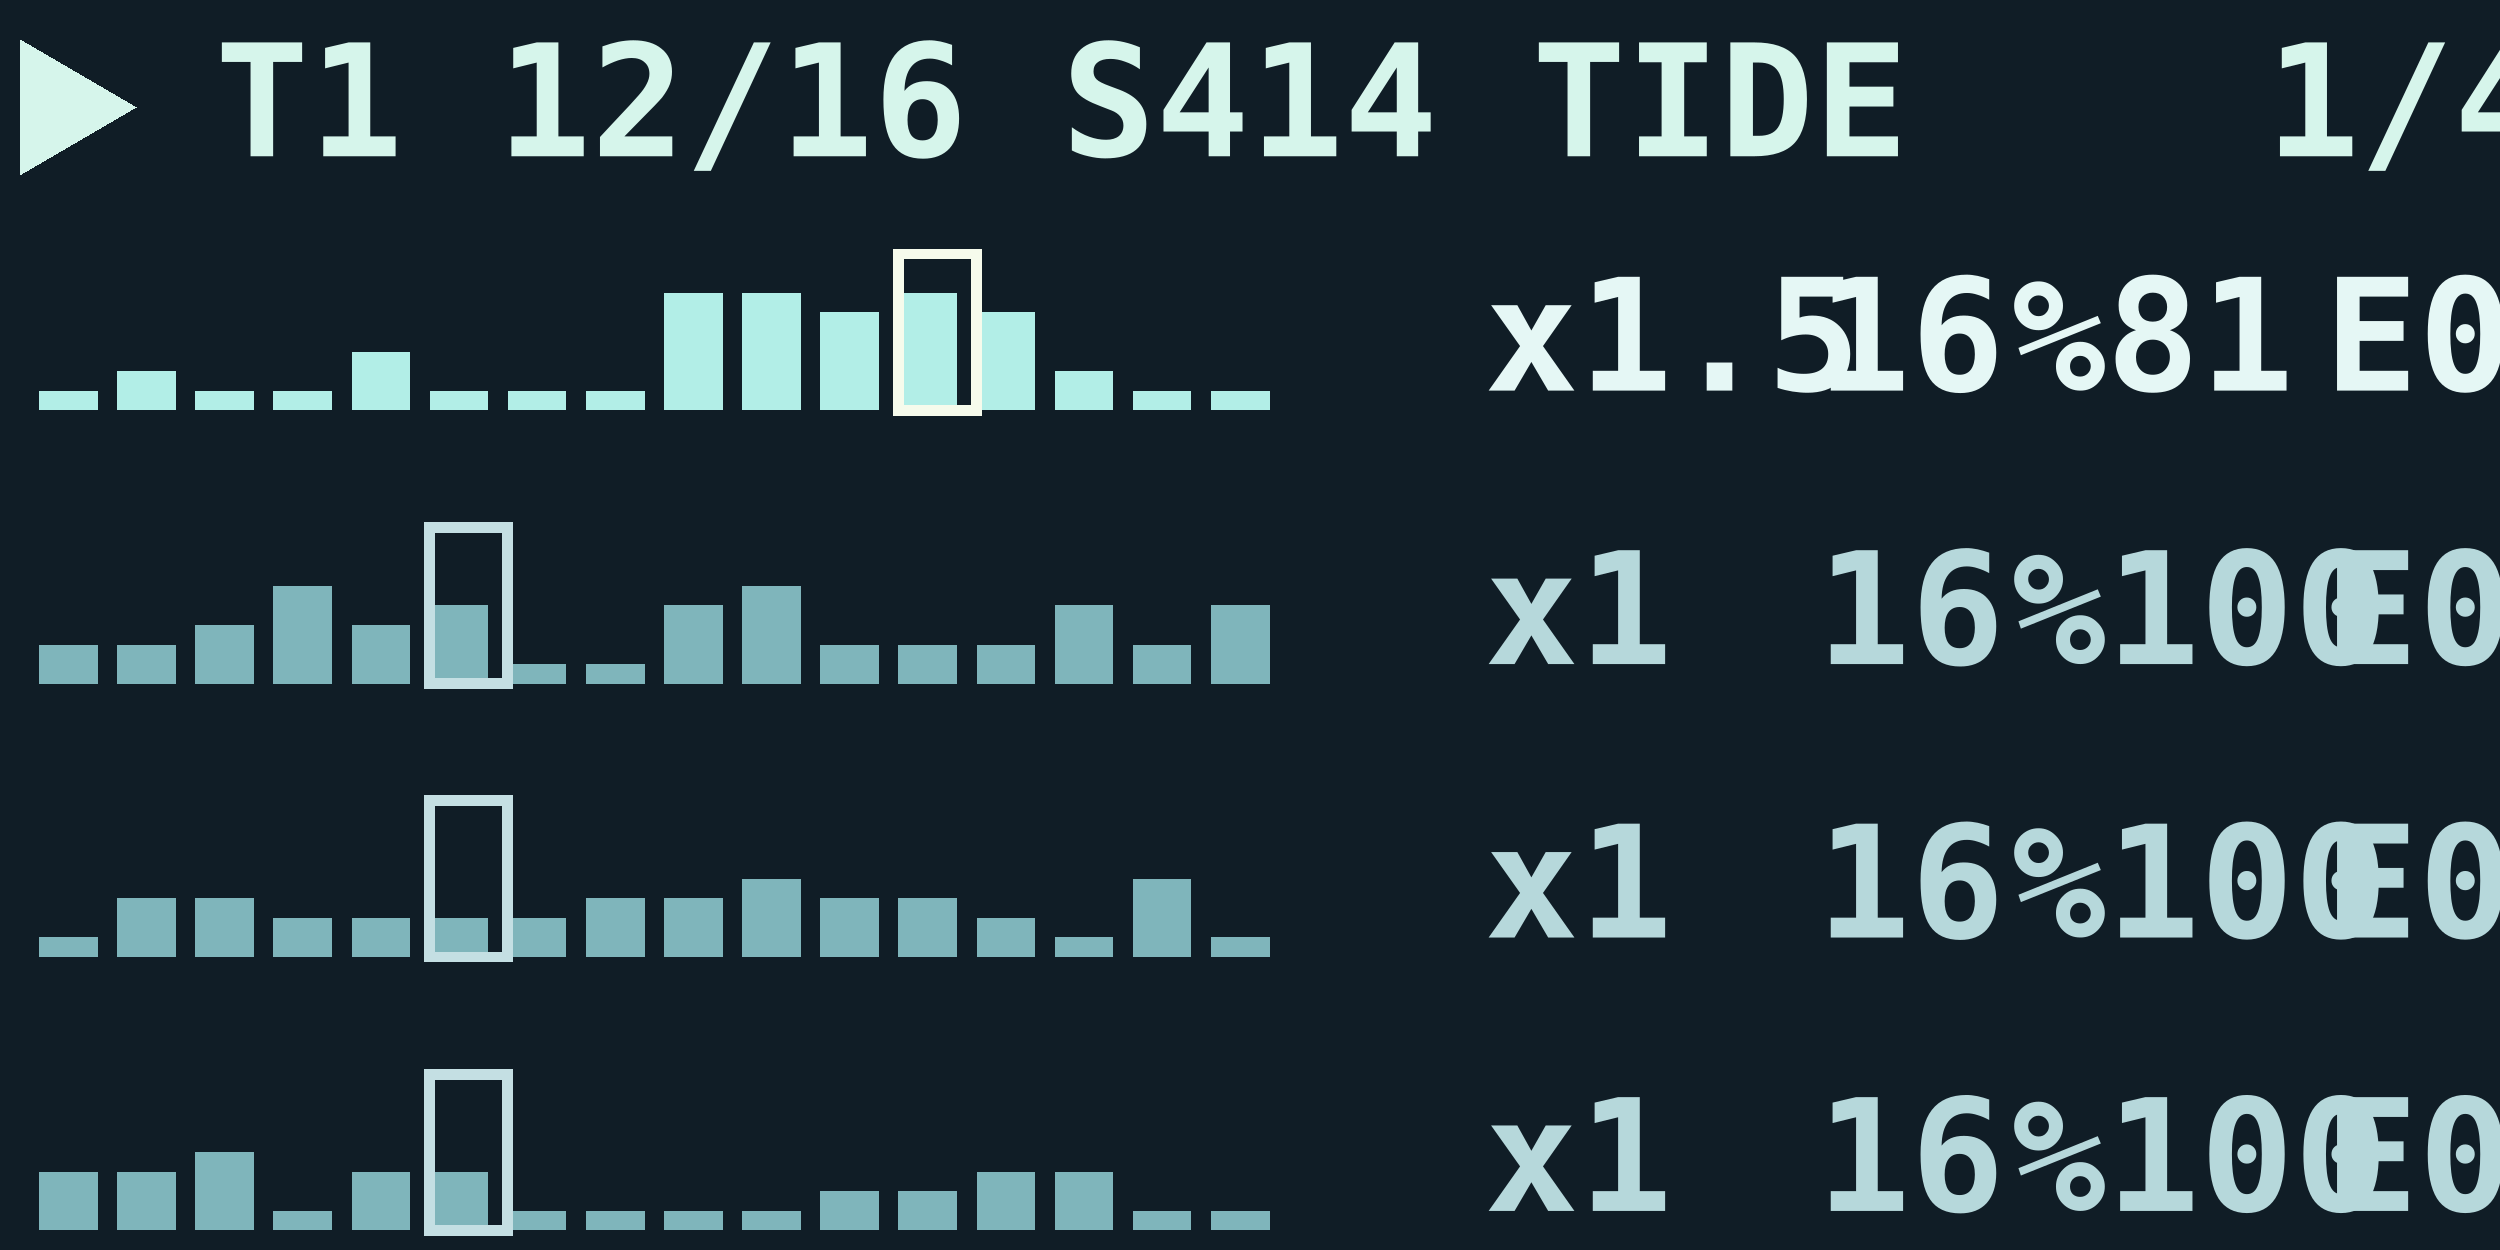
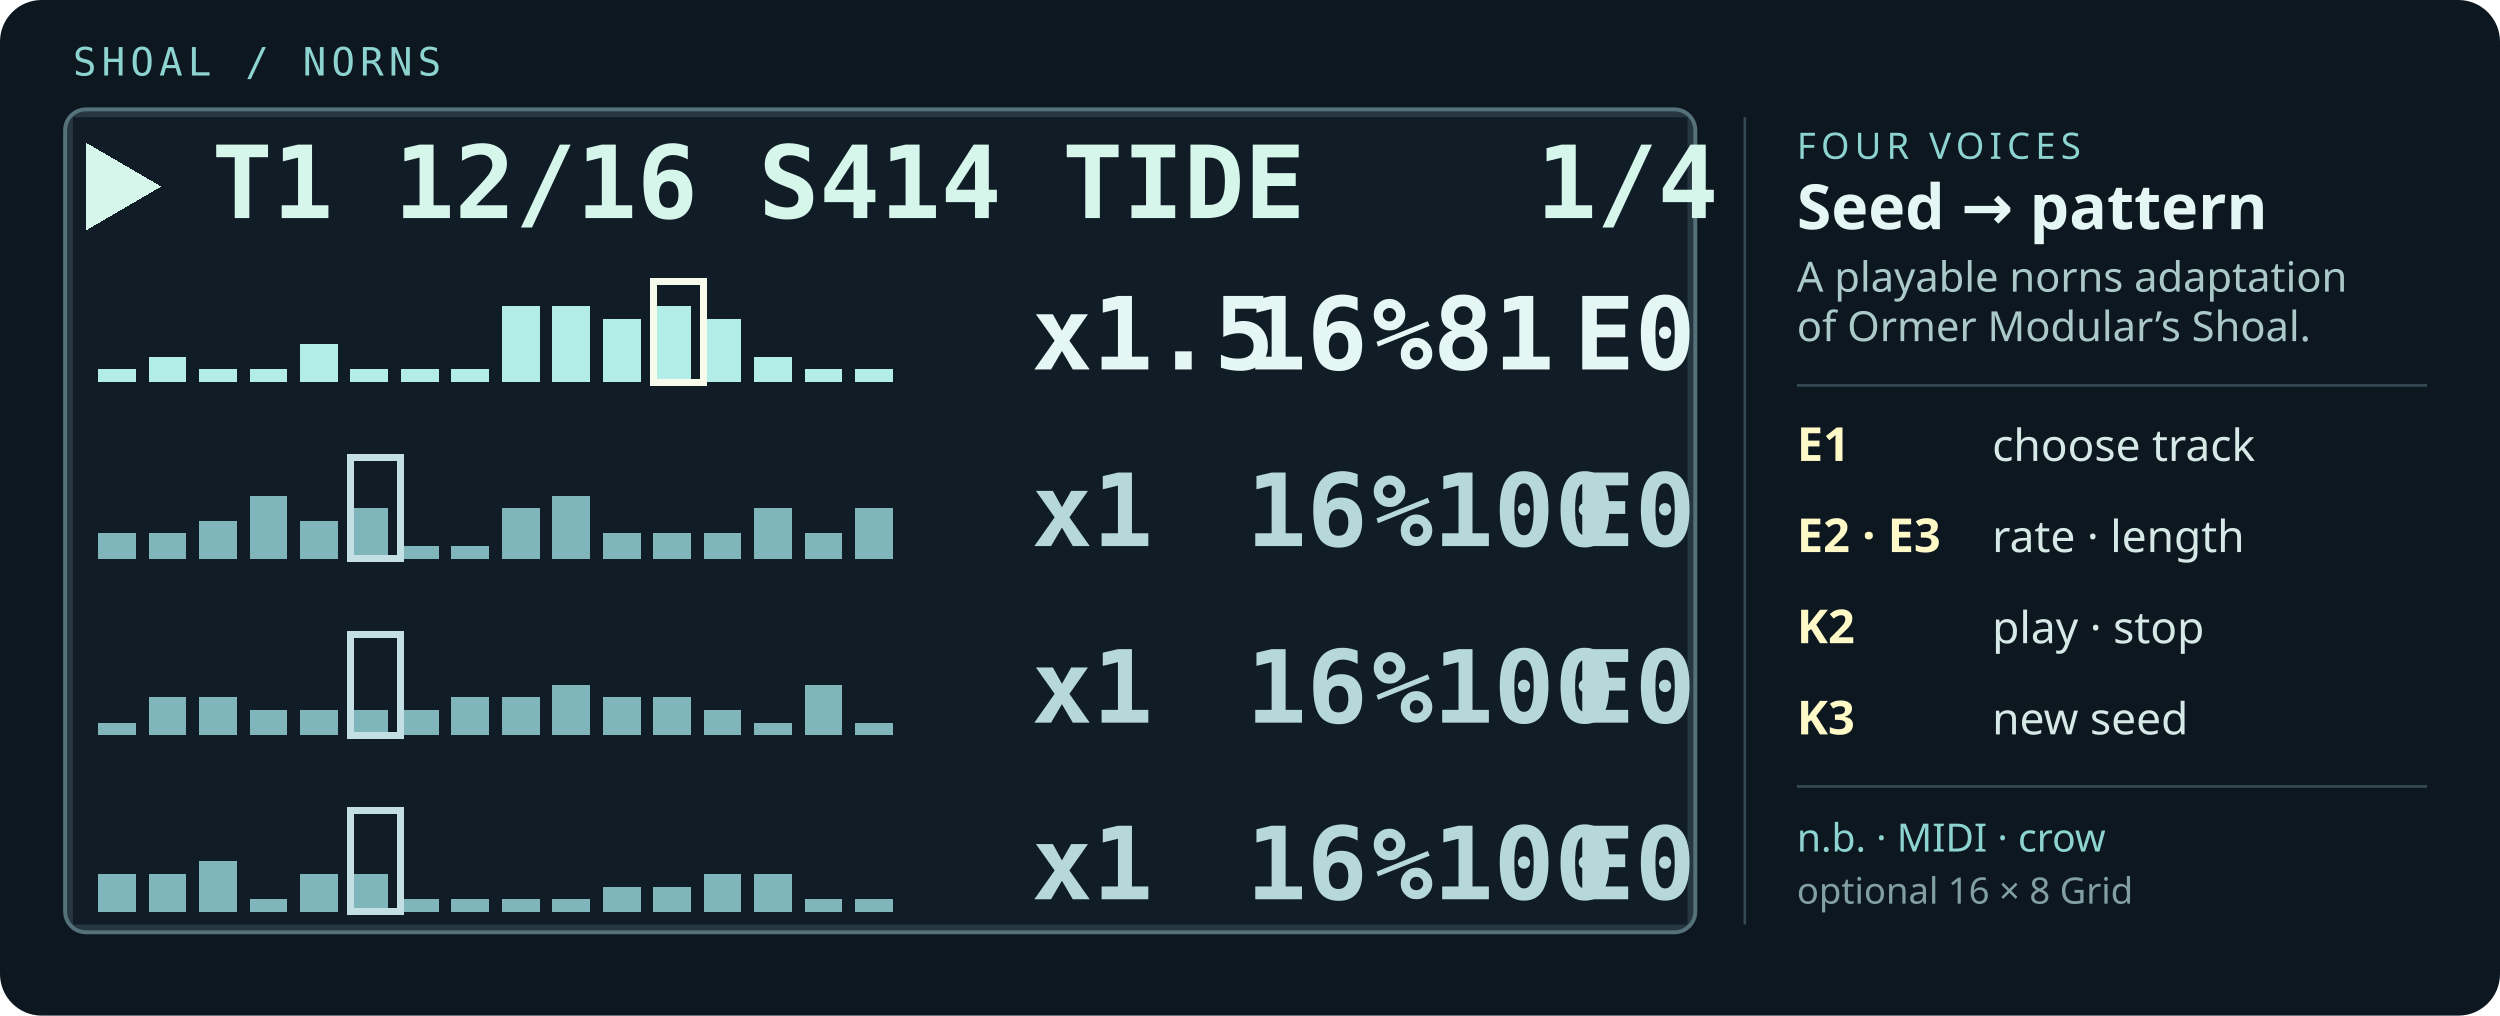
- <svg xmlns="http://www.w3.org/2000/svg" width="960" height="480" viewBox="0 0 128 64" role="img" aria-labelledby="title desc">
-   <rect width="128" height="64" fill="#101d26" />
-   <g shape-rendering="crispEdges">
-     <path d="M1 2v7l6-3.5z" fill="#d6f5eb" />
-     <g fill="#d6f5eb" font-family="monospace" font-size="8" font-weight="bold">
-       <text x="11" y="8" textLength="70" lengthAdjust="spacingAndGlyphs">T1 12/16 S414 TIDE</text>
-       <text x="116" y="8" textLength="11" lengthAdjust="spacingAndGlyphs">1/4</text>
-     </g>
-     <g fill="none" stroke-width="3">
-       <path stroke="#b2eee7" d="M3.5 20v1 M7.5 19v2 M11.5 20v1 M15.5 20v1 M19.5 18v3 M23.5 20v1 M27.5 20v1 M31.5 20v1 M35.5 15v6 M39.5 15v6 M43.5 16v5 M47.5 15v6 M51.5 16v5 M55.5 19v2 M59.5 20v1 M63.5 20v1" />
-       <path stroke="#7fb5bb" d="M3.5 33v2 M7.5 33v2 M11.5 32v3 M15.5 30v5 M19.5 32v3 M23.5 31v4 M27.5 34v1 M31.5 34v1 M35.5 31v4 M39.5 30v5 M43.5 33v2 M47.5 33v2 M51.5 33v2 M55.5 31v4 M59.5 33v2 M63.5 31v4" />
-       <path stroke="#7fb5bb" d="M3.5 48v1 M7.5 46v3 M11.5 46v3 M15.5 47v2 M19.5 47v2 M23.5 47v2 M27.5 47v2 M31.5 46v3 M35.5 46v3 M39.5 45v4 M43.5 46v3 M47.5 46v3 M51.5 47v2 M55.5 48v1 M59.5 45v4 M63.5 48v1" />
-       <path stroke="#7fb5bb" d="M3.5 60v3 M7.5 60v3 M11.5 59v4 M15.5 62v1 M19.5 60v3 M23.5 60v3 M27.5 62v1 M31.5 62v1 M35.5 62v1 M39.5 62v1 M43.5 61v2 M47.5 61v2 M51.5 60v3 M55.5 60v3 M59.5 62v1 M63.5 62v1" />
-     </g>
-     <g fill="none" stroke-width="0.55">
-       <rect x="46" y="13" width="4" height="8" stroke="#f6fbec" />
-       <rect x="22" y="27" width="4" height="8" stroke="#c4dfe3" />
-       <rect x="22" y="41" width="4" height="8" stroke="#c4dfe3" />
-       <rect x="22" y="55" width="4" height="8" stroke="#c4dfe3" />
-     </g>
-     <g font-family="monospace" font-size="8" font-weight="bold">
-       <g fill="#e5f7f5">
-         <text x="76" y="20" textLength="14" lengthAdjust="spacingAndGlyphs">x1.5</text>
-         <text x="93" y="20" textLength="8" lengthAdjust="spacingAndGlyphs">16</text>
-         <text x="103" y="20" textLength="14" lengthAdjust="spacingAndGlyphs">%81</text>
-         <text x="119" y="20" textLength="7" lengthAdjust="spacingAndGlyphs">E0</text>
+ <svg xmlns="http://www.w3.org/2000/svg" width="800" height="325" viewBox="0 0 960 390" role="img" aria-labelledby="title desc">
+   <rect width="960" height="390" rx="16" fill="#0c1720" />
+   <text x="28" y="29" fill="#8dd4d1" font-family="monospace" font-size="15" letter-spacing="2">SHOAL / NORNS</text>
+   <rect x="25" y="42" width="626" height="316" rx="8" fill="#263741" stroke="#55727b" stroke-width="1.5" />
+   <g transform="translate(28 45) scale(4.84375)">
+     <rect width="128" height="64" fill="#101d26" />
+     <g shape-rendering="crispEdges">
+       <path d="M1 2v7l6-3.5z" fill="#d6f5eb" />
+       <g fill="#d6f5eb" font-family="monospace" font-size="8" font-weight="bold">
+         <text x="11" y="8" textLength="70" lengthAdjust="spacingAndGlyphs">T1 12/16 S414 TIDE</text>
+         <text x="116" y="8" textLength="11" lengthAdjust="spacingAndGlyphs">1/4</text>
      </g>
-       <g fill="#b6d8db">
-         <text x="76" y="34" textLength="7" lengthAdjust="spacingAndGlyphs">x1</text>
-         <text x="93" y="34" textLength="8" lengthAdjust="spacingAndGlyphs">16</text>
-         <text x="103" y="34" textLength="14" lengthAdjust="spacingAndGlyphs">%100</text>
-         <text x="119" y="34" textLength="7" lengthAdjust="spacingAndGlyphs">E0</text>
+       <g fill="none" stroke-width="3">
+         <path stroke="#b2eee7" d="M3.5 20v1 M7.5 19v2 M11.5 20v1 M15.5 20v1 M19.5 18v3 M23.5 20v1 M27.5 20v1 M31.5 20v1 M35.5 15v6 M39.5 15v6 M43.5 16v5 M47.5 15v6 M51.5 16v5 M55.5 19v2 M59.5 20v1 M63.5 20v1" />
+         <path stroke="#7fb5bb" d="M3.5 33v2 M7.5 33v2 M11.5 32v3 M15.5 30v5 M19.5 32v3 M23.5 31v4 M27.5 34v1 M31.5 34v1 M35.5 31v4 M39.5 30v5 M43.5 33v2 M47.5 33v2 M51.5 33v2 M55.5 31v4 M59.5 33v2 M63.5 31v4" />
+         <path stroke="#7fb5bb" d="M3.5 48v1 M7.5 46v3 M11.5 46v3 M15.5 47v2 M19.5 47v2 M23.5 47v2 M27.5 47v2 M31.5 46v3 M35.5 46v3 M39.5 45v4 M43.5 46v3 M47.5 46v3 M51.5 47v2 M55.5 48v1 M59.5 45v4 M63.5 48v1" />
+         <path stroke="#7fb5bb" d="M3.5 60v3 M7.5 60v3 M11.5 59v4 M15.5 62v1 M19.5 60v3 M23.5 60v3 M27.5 62v1 M31.5 62v1 M35.5 62v1 M39.5 62v1 M43.5 61v2 M47.5 61v2 M51.5 60v3 M55.5 60v3 M59.5 62v1 M63.5 62v1" />
      </g>
-       <g fill="#b6d8db">
-         <text x="76" y="48" textLength="7" lengthAdjust="spacingAndGlyphs">x1</text>
-         <text x="93" y="48" textLength="8" lengthAdjust="spacingAndGlyphs">16</text>
-         <text x="103" y="48" textLength="14" lengthAdjust="spacingAndGlyphs">%100</text>
-         <text x="119" y="48" textLength="7" lengthAdjust="spacingAndGlyphs">E0</text>
+       <g fill="none" stroke-width="0.55">
+         <rect x="46" y="13" width="4" height="8" stroke="#f6fbec" />
+         <rect x="22" y="27" width="4" height="8" stroke="#c4dfe3" />
+         <rect x="22" y="41" width="4" height="8" stroke="#c4dfe3" />
+         <rect x="22" y="55" width="4" height="8" stroke="#c4dfe3" />
      </g>
-       <g fill="#b6d8db">
-         <text x="76" y="62" textLength="7" lengthAdjust="spacingAndGlyphs">x1</text>
-         <text x="93" y="62" textLength="8" lengthAdjust="spacingAndGlyphs">16</text>
-         <text x="103" y="62" textLength="14" lengthAdjust="spacingAndGlyphs">%100</text>
-         <text x="119" y="62" textLength="7" lengthAdjust="spacingAndGlyphs">E0</text>
+       <g font-family="monospace" font-size="8" font-weight="bold">
+         <g fill="#e5f7f5">
+           <text x="76" y="20" textLength="14" lengthAdjust="spacingAndGlyphs">x1.5</text>
+           <text x="93" y="20" textLength="8" lengthAdjust="spacingAndGlyphs">16</text>
+           <text x="103" y="20" textLength="14" lengthAdjust="spacingAndGlyphs">%81</text>
+           <text x="119" y="20" textLength="7" lengthAdjust="spacingAndGlyphs">E0</text>
+         </g>
+         <g fill="#b6d8db">
+           <text x="76" y="34" textLength="7" lengthAdjust="spacingAndGlyphs">x1</text>
+           <text x="93" y="34" textLength="8" lengthAdjust="spacingAndGlyphs">16</text>
+           <text x="103" y="34" textLength="14" lengthAdjust="spacingAndGlyphs">%100</text>
+           <text x="119" y="34" textLength="7" lengthAdjust="spacingAndGlyphs">E0</text>
+         </g>
+         <g fill="#b6d8db">
+           <text x="76" y="48" textLength="7" lengthAdjust="spacingAndGlyphs">x1</text>
+           <text x="93" y="48" textLength="8" lengthAdjust="spacingAndGlyphs">16</text>
+           <text x="103" y="48" textLength="14" lengthAdjust="spacingAndGlyphs">%100</text>
+           <text x="119" y="48" textLength="7" lengthAdjust="spacingAndGlyphs">E0</text>
+         </g>
+         <g fill="#b6d8db">
+           <text x="76" y="62" textLength="7" lengthAdjust="spacingAndGlyphs">x1</text>
+           <text x="93" y="62" textLength="8" lengthAdjust="spacingAndGlyphs">16</text>
+           <text x="103" y="62" textLength="14" lengthAdjust="spacingAndGlyphs">%100</text>
+           <text x="119" y="62" textLength="7" lengthAdjust="spacingAndGlyphs">E0</text>
+         </g>
      </g>
    </g>
  </g>
+   <path d="M670 45V355" stroke="#344b55" stroke-width="1" />
+   <g font-family="sans-serif">
+     <text x="690" y="61" fill="#8dd4d1" font-size="14" letter-spacing="2">FOUR VOICES</text>
+     <text x="690" y="88" fill="#e5f7f5" font-size="24" font-weight="700">Seed → pattern</text>
+     <text x="690" y="112" fill="#abc9c9" font-size="16">A playable norns adaptation</text>
+     <text x="690" y="131" fill="#abc9c9" font-size="16">of Ormer Modular’s Shoal.</text>
+     <path d="M690 148H932" stroke="#344b55" stroke-width="1" />
+     <text x="690" y="177" fill="#fff9c7" font-size="18" font-weight="700">E1</text>
+     <text x="765" y="177" fill="#d6e9e7" font-size="17">choose track</text>
+     <text x="690" y="212" fill="#fff9c7" font-size="18" font-weight="700">E2 · E3</text>
+     <text x="765" y="212" fill="#d6e9e7" font-size="17">rate · length</text>
+     <text x="690" y="247" fill="#fff9c7" font-size="18" font-weight="700">K2</text>
+     <text x="765" y="247" fill="#d6e9e7" font-size="17">play · stop</text>
+     <text x="690" y="282" fill="#fff9c7" font-size="18" font-weight="700">K3</text>
+     <text x="765" y="282" fill="#d6e9e7" font-size="17">new seed</text>
+     <path d="M690 302H932" stroke="#344b55" stroke-width="1" />
+     <text x="690" y="327" fill="#8dd4d1" font-size="15">n.b. · MIDI · crow</text>
+     <text x="690" y="347" fill="#829fa5" font-size="14">optional 16 × 8 Grid</text>
+   </g>
</svg>
